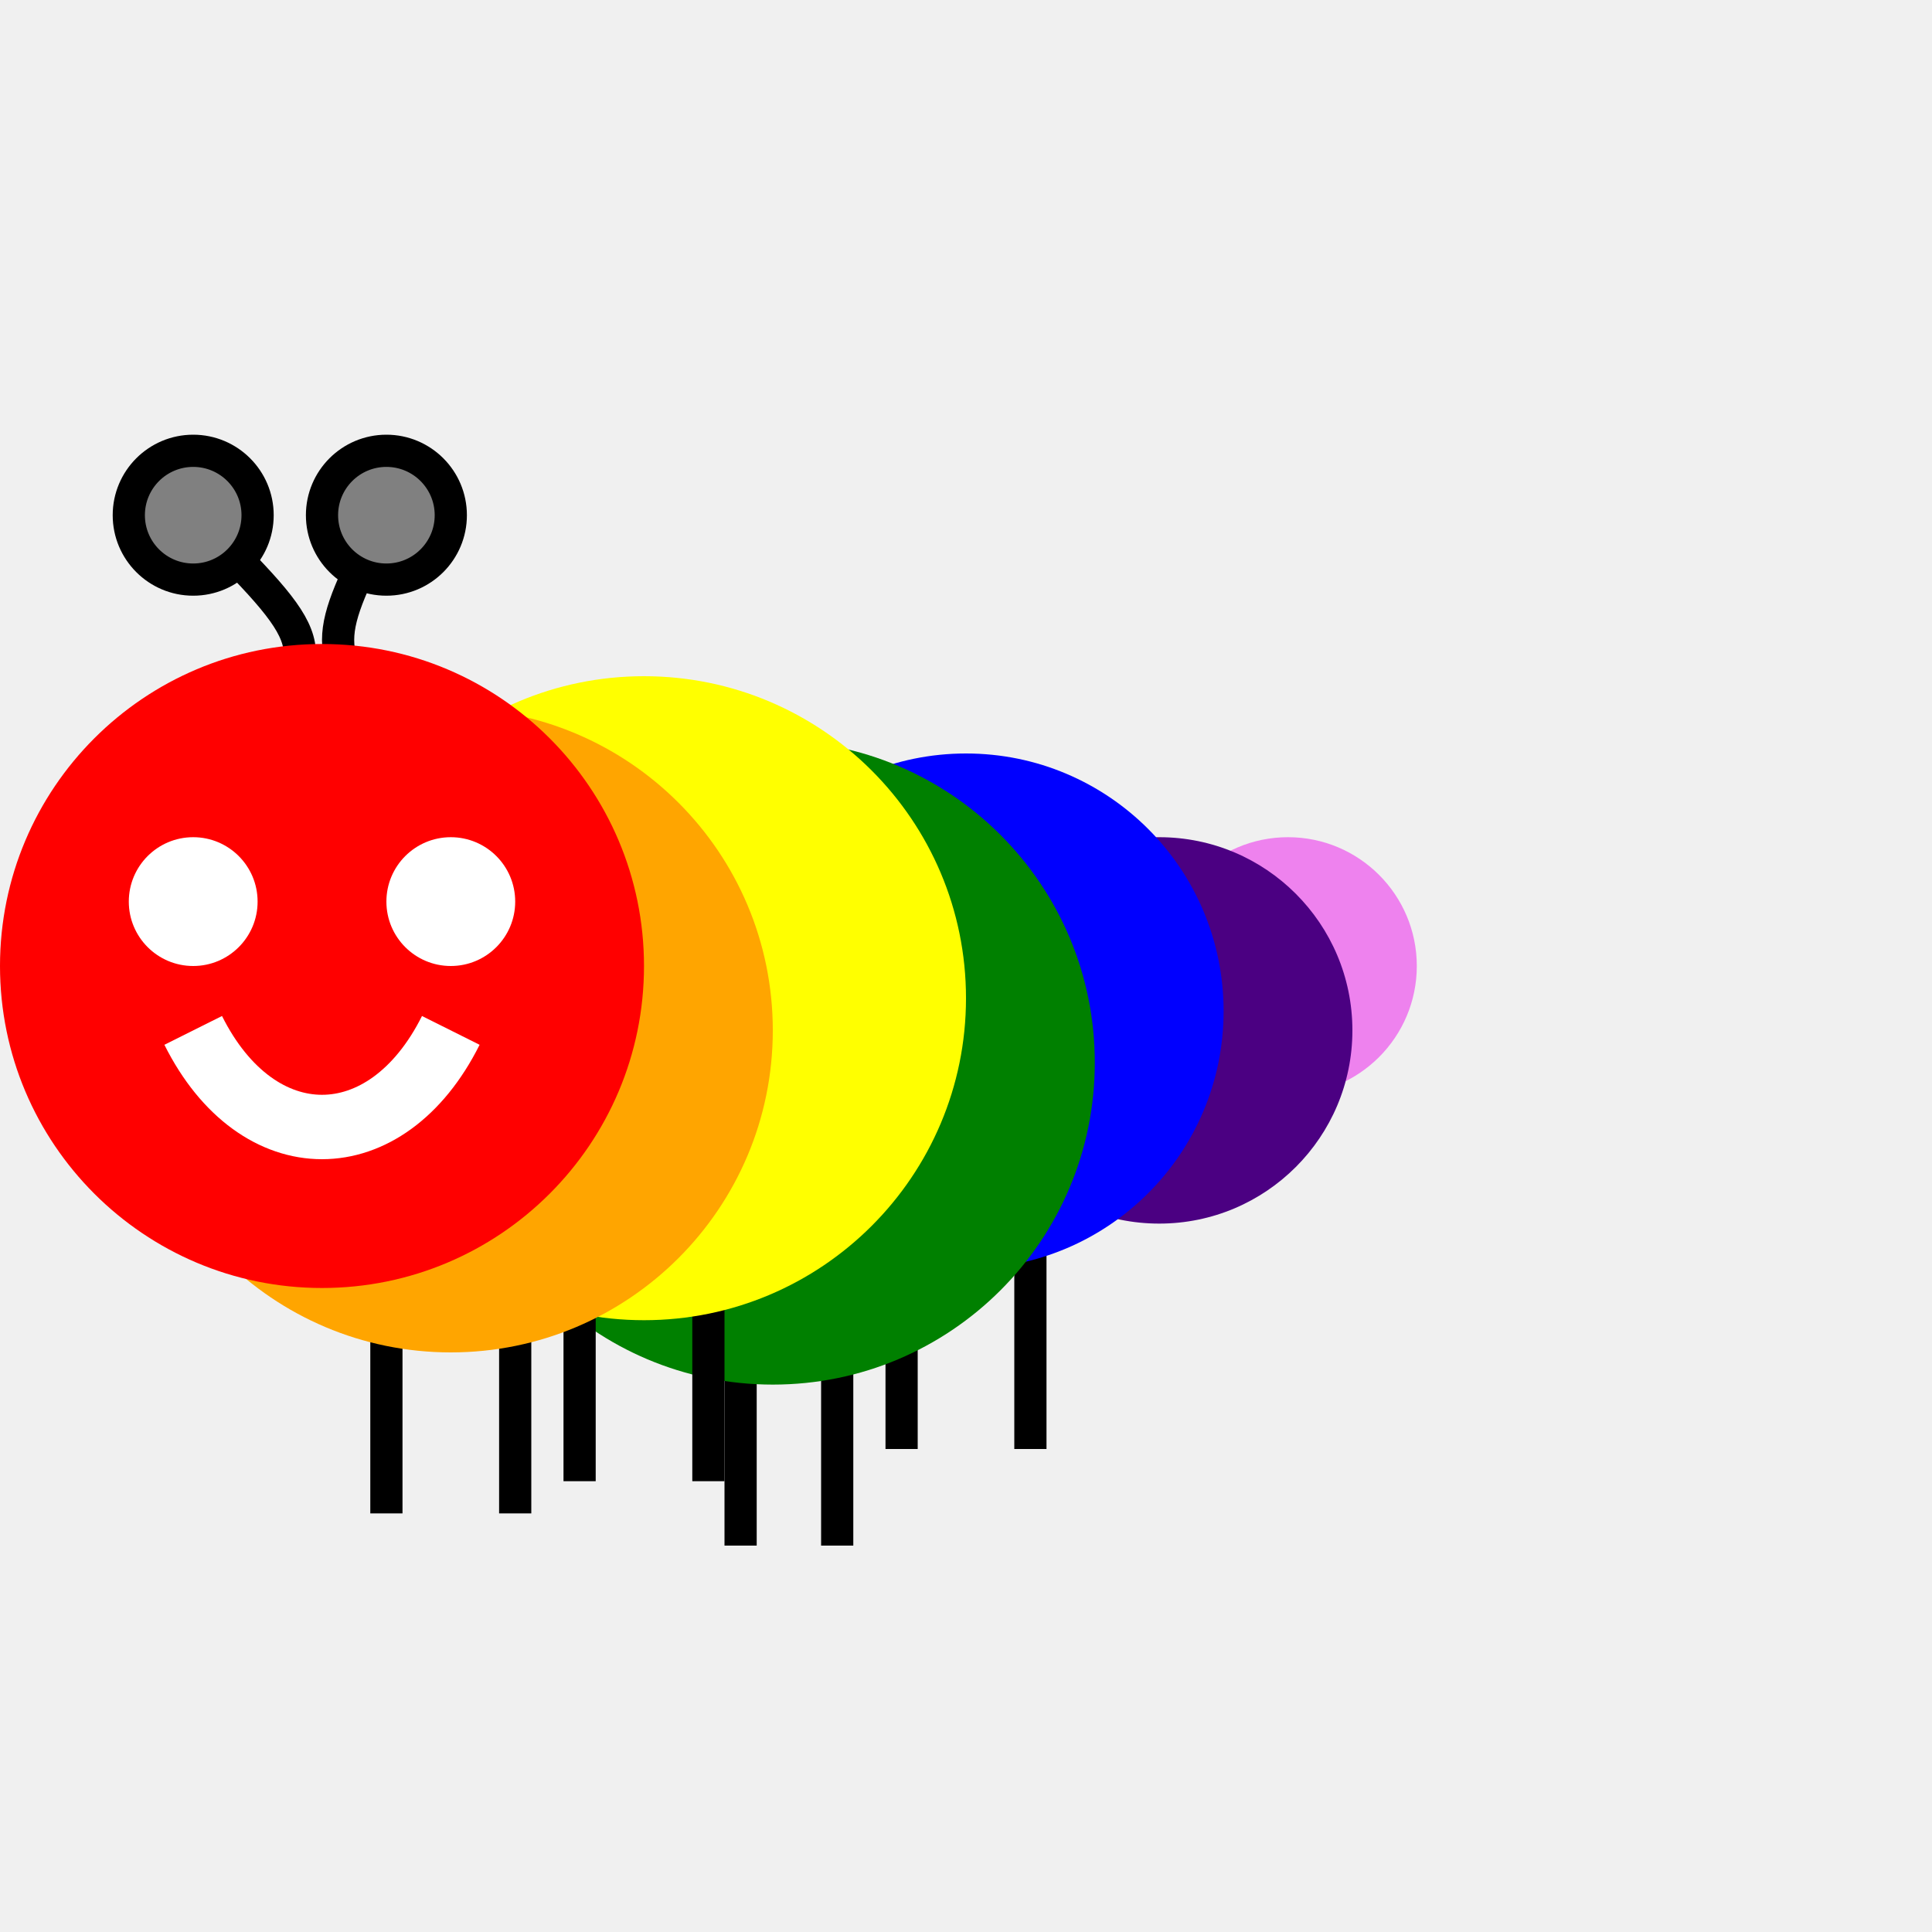
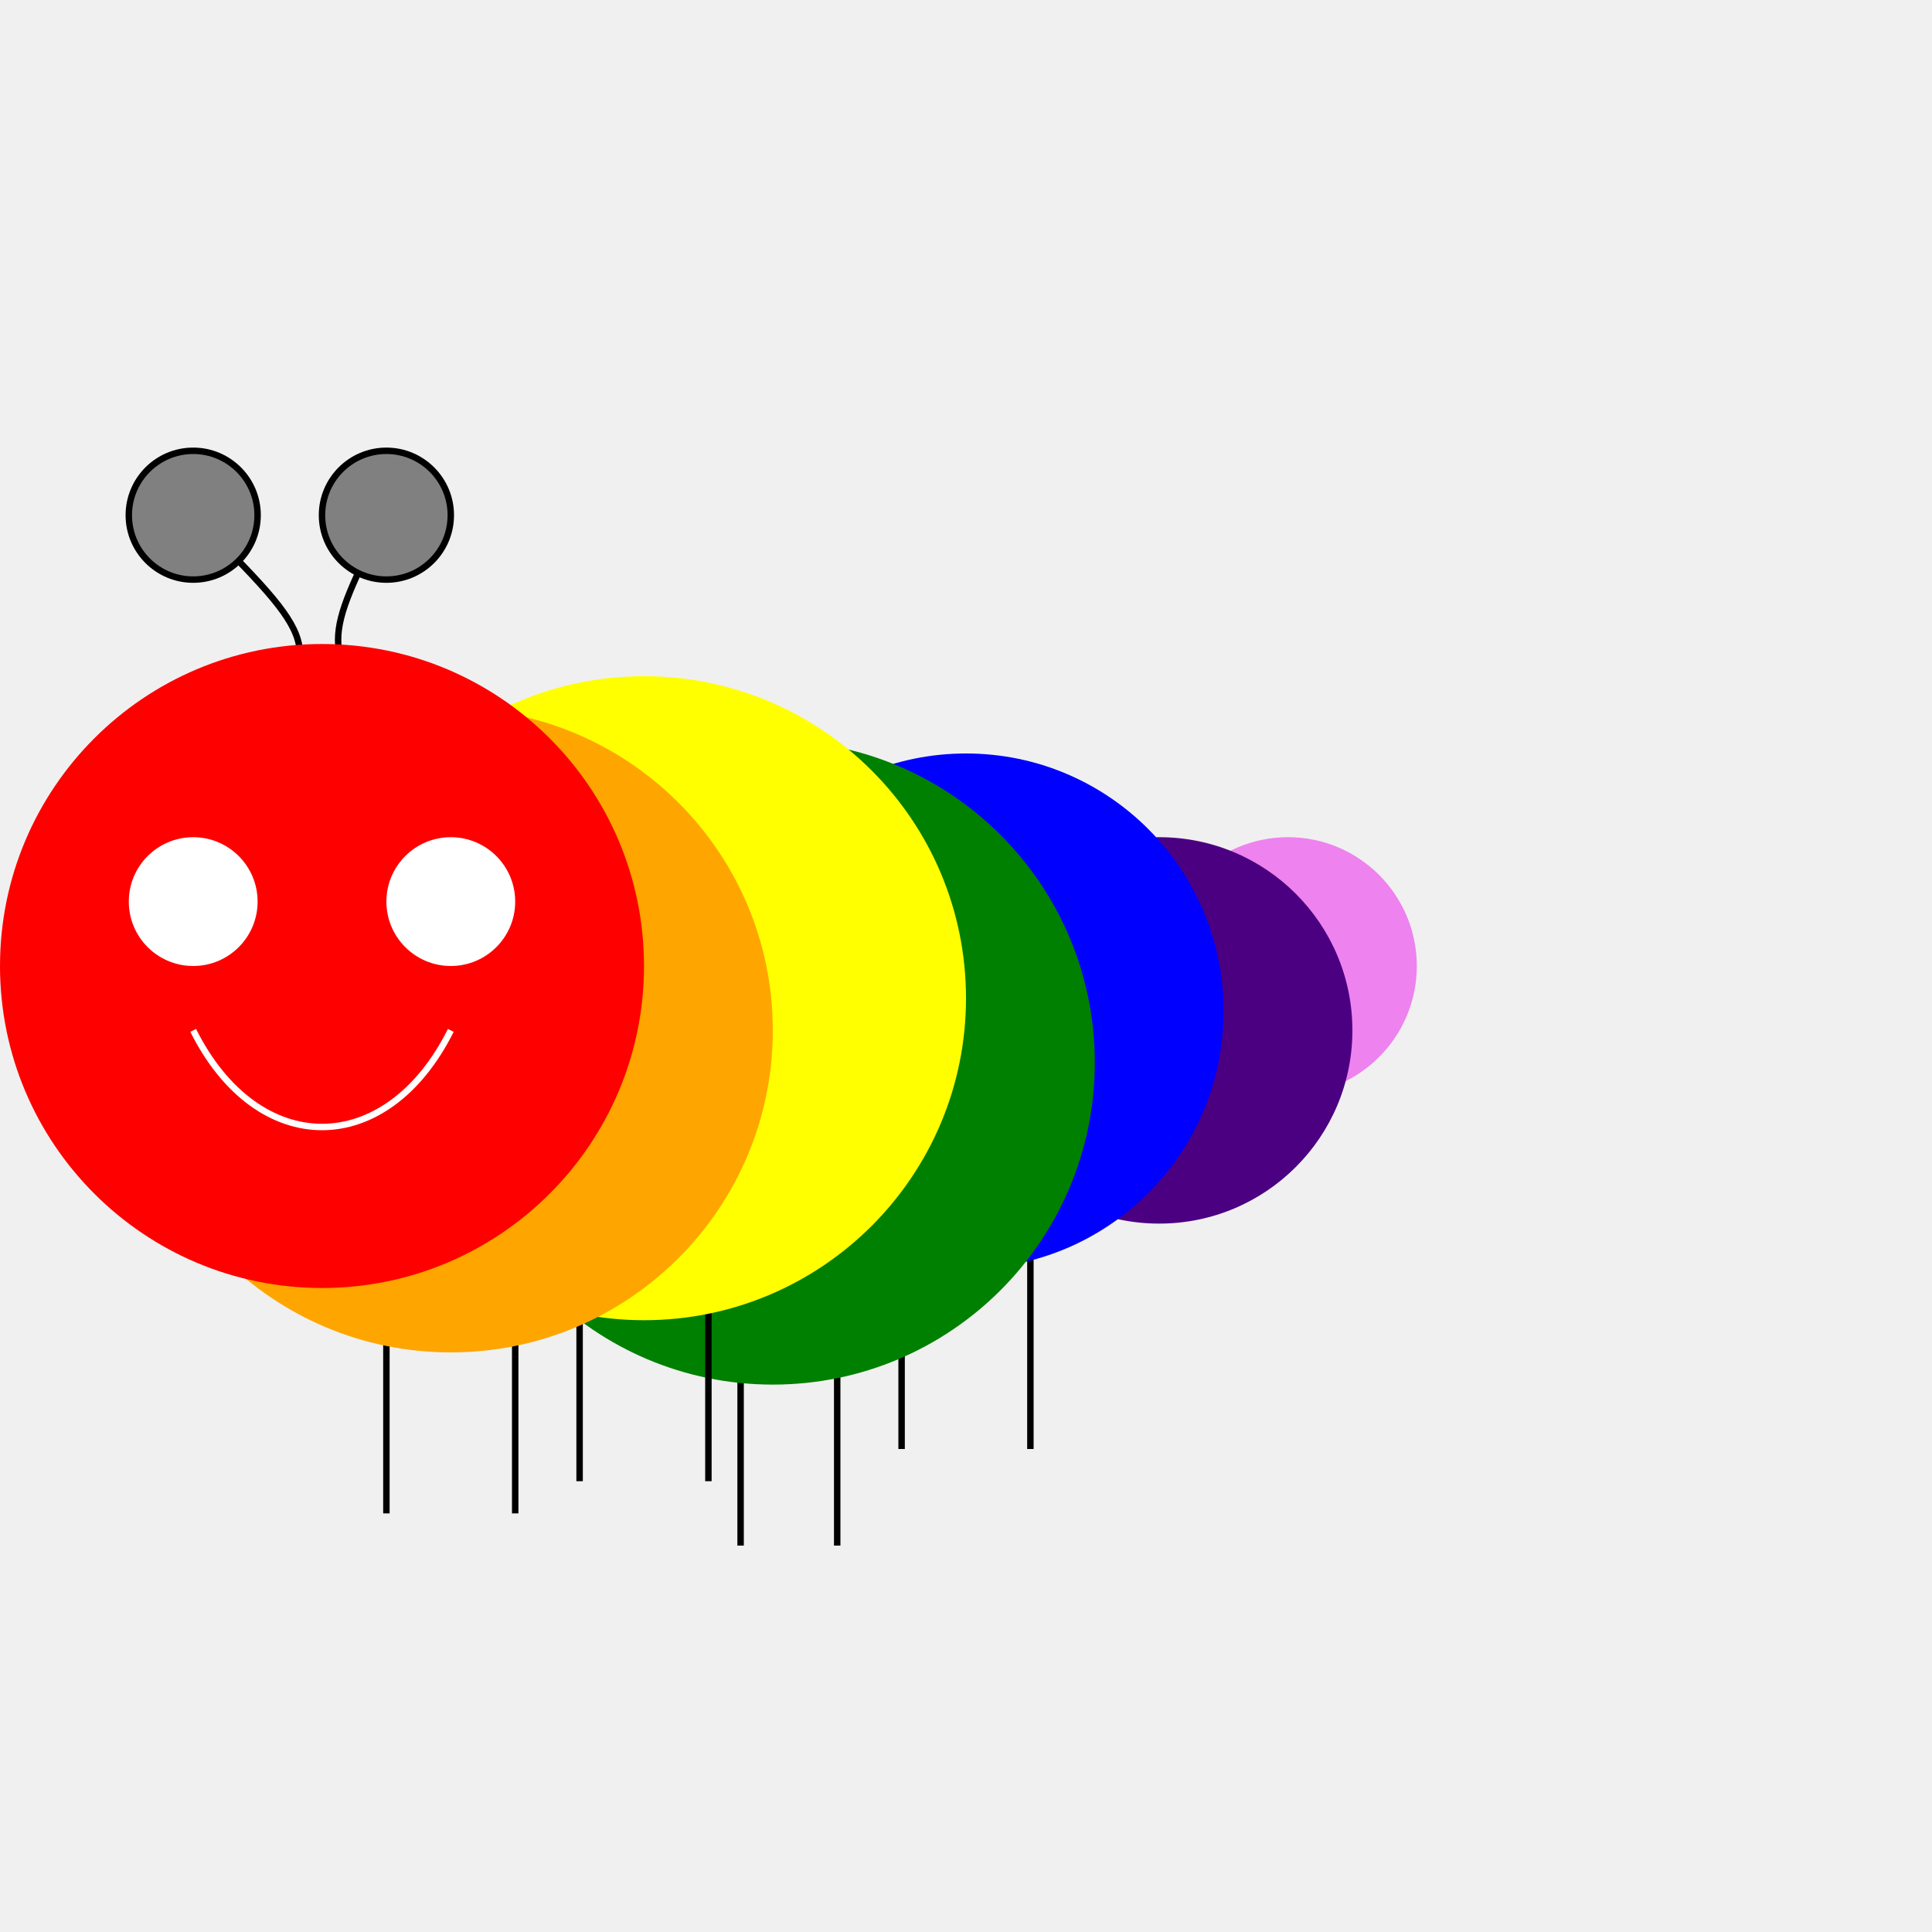
- <svg width="300" height="300">
-   <circle cx="200" cy="150" r="20" fill="violet" />
-   <circle cx="180" cy="160" r="30" fill="indigo" />
-   <line x1="140" y1="157" x2="140" y2="225" stroke="black" stroke-width="5" />
-   <line x1="160" y1="157" x2="160" y2="225" stroke="black" stroke-width="5" />
-   <circle cx="150" cy="157" r="40" fill="blue" />
-   <line x1="115" y1="165" x2="115" y2="240" stroke="black" stroke-width="5" />
-   <line x1="130" y1="165" x2="130" y2="240" stroke="black" stroke-width="5" />
-   <circle cx="120" cy="165" r="50" fill="green" />
-   <line x1="90" y1="155" x2="90" y2="230" stroke="black" stroke-width="5" />
-   <line x1="110" y1="155" x2="110" y2="230" stroke="black" stroke-width="5" />
-   <circle cx="100" cy="155" r="50" fill="yellow" />
-   <line x1="60" y1="160" x2="60" y2="235" stroke="black" stroke-width="5" />
-   <line x1="80" y1="160" x2="80" y2="235" stroke="black" stroke-width="5" />
-   <circle cx="70" cy="160" r="50" fill="orange" />
-   <path stroke="black" stroke-width="5" fill="none" d="M 40,115 C 50,100 50,100 30,80" />
-   <path stroke="black" stroke-width="5" fill="none" d="M 60,115 C 50,100 50,100 60,80" />
-   <circle cx="30" cy="80" r="10" stroke="black" stroke-width="5" fill="gray" />
-   <circle cx="60" cy="80" r="10" stroke="black" stroke-width="5" fill="gray" />
-   <circle cx="50" cy="150" r="50" fill="red" />
-   <circle cx="30" cy="140" r="10" fill="white" />
-   <circle cx="70" cy="140" r="10" fill="white" />
-   <path stroke="white" stroke-width="10" fill="none" d="M 30,160 C 40,180 60,180 70,160" />
+ <svg id="caterpillar" className="row justify-content-center mx-auto" width="300" height="300">
+   <circle id="tail3" cx="200" cy="150" r="20" fill="violet" />
+   <circle id="tail2" cx="180" cy="160" r="30" fill="indigo" />
+   <g id="tail1">
+     <line id="tail1-leg-left" x1="140" y1="157" x2="140" y2="225" stroke="black" strokeWidth="5" />
+     <line id="tail1-leg-right" x1="160" y1="157" x2="160" y2="225" stroke="black" strokeWidth="5" />
+     <circle id="tail1-body" cx="150" cy="157" r="40" fill="blue" />
+   </g>
+   <g id="body3">
+     <line id="body3-leg-left" x1="115" y1="165" x2="115" y2="240" stroke="black" strokeWidth="5" />
+     <line id="body3-leg-right" x1="130" y1="165" x2="130" y2="240" stroke="black" strokeWidth="5" />
+     <circle id="body3-body" cx="120" cy="165" r="50" fill="green" />
+   </g>
+   <g id="body2">
+     <line id="body2-leg-left" x1="90" y1="155" x2="90" y2="230" stroke="black" strokeWidth="5" />
+     <line id="body2-leg-right" x1="110" y1="155" x2="110" y2="230" stroke="black" strokeWidth="5" />
+     <circle id="body2-body" cx="100" cy="155" r="50" fill="yellow" />
+   </g>
+   <g id="body1">
+     <line id="body1-leg-left" x1="60" y1="160" x2="60" y2="235" stroke="black" strokeWidth="5" />
+     <line id="body1-leg-right" x1="80" y1="160" x2="80" y2="235" stroke="black" strokeWidth="5" />
+     <circle id="body1-body" cx="70" cy="160" r="50" fill="orange" />
+   </g>
+   <g id="head">
+     <g id="head-antennae">
+       <g id="head-antennae-left">
+         <path id="head-antennae-left-stamen" stroke="black" strokeWidth="5" fill="none" d="M 40,115 C 50,100 50,100 30,80" />
+         <circle id="head-antennae-left-pistil" cx="30" cy="80" r="10" stroke="black" strokeWidth="5" fill="gray" />
+       </g>
+       <g id="head-antennae-right">
+         <path id="head-antennae-right-stamen" stroke="black" strokeWidth="5" fill="none" d="M 60,115 C 50,100 50,100 60,80" />
+         <circle id="head-antennae-right-pistil" cx="60" cy="80" r="10" stroke="black" strokeWidth="5" fill="gray" />
+       </g>
+     </g>
+     <circle id="head-head" cx="50" cy="150" r="50" fill="red" />
+     <g id="head-face">
+       <g id="head-face-eyes">
+         <circle id="head-face-eyes-left" cx="30" cy="140" r="10" fill="white" />
+         <circle id="head-face-eyes-right" cx="70" cy="140" r="10" fill="white" />
+       </g>
+       <path id="head-face-mouth" stroke="white" strokeWidth="10" fill="none" d="M 30,160 C 40,180 60,180 70,160" />
+     </g>
+   </g>
</svg>
